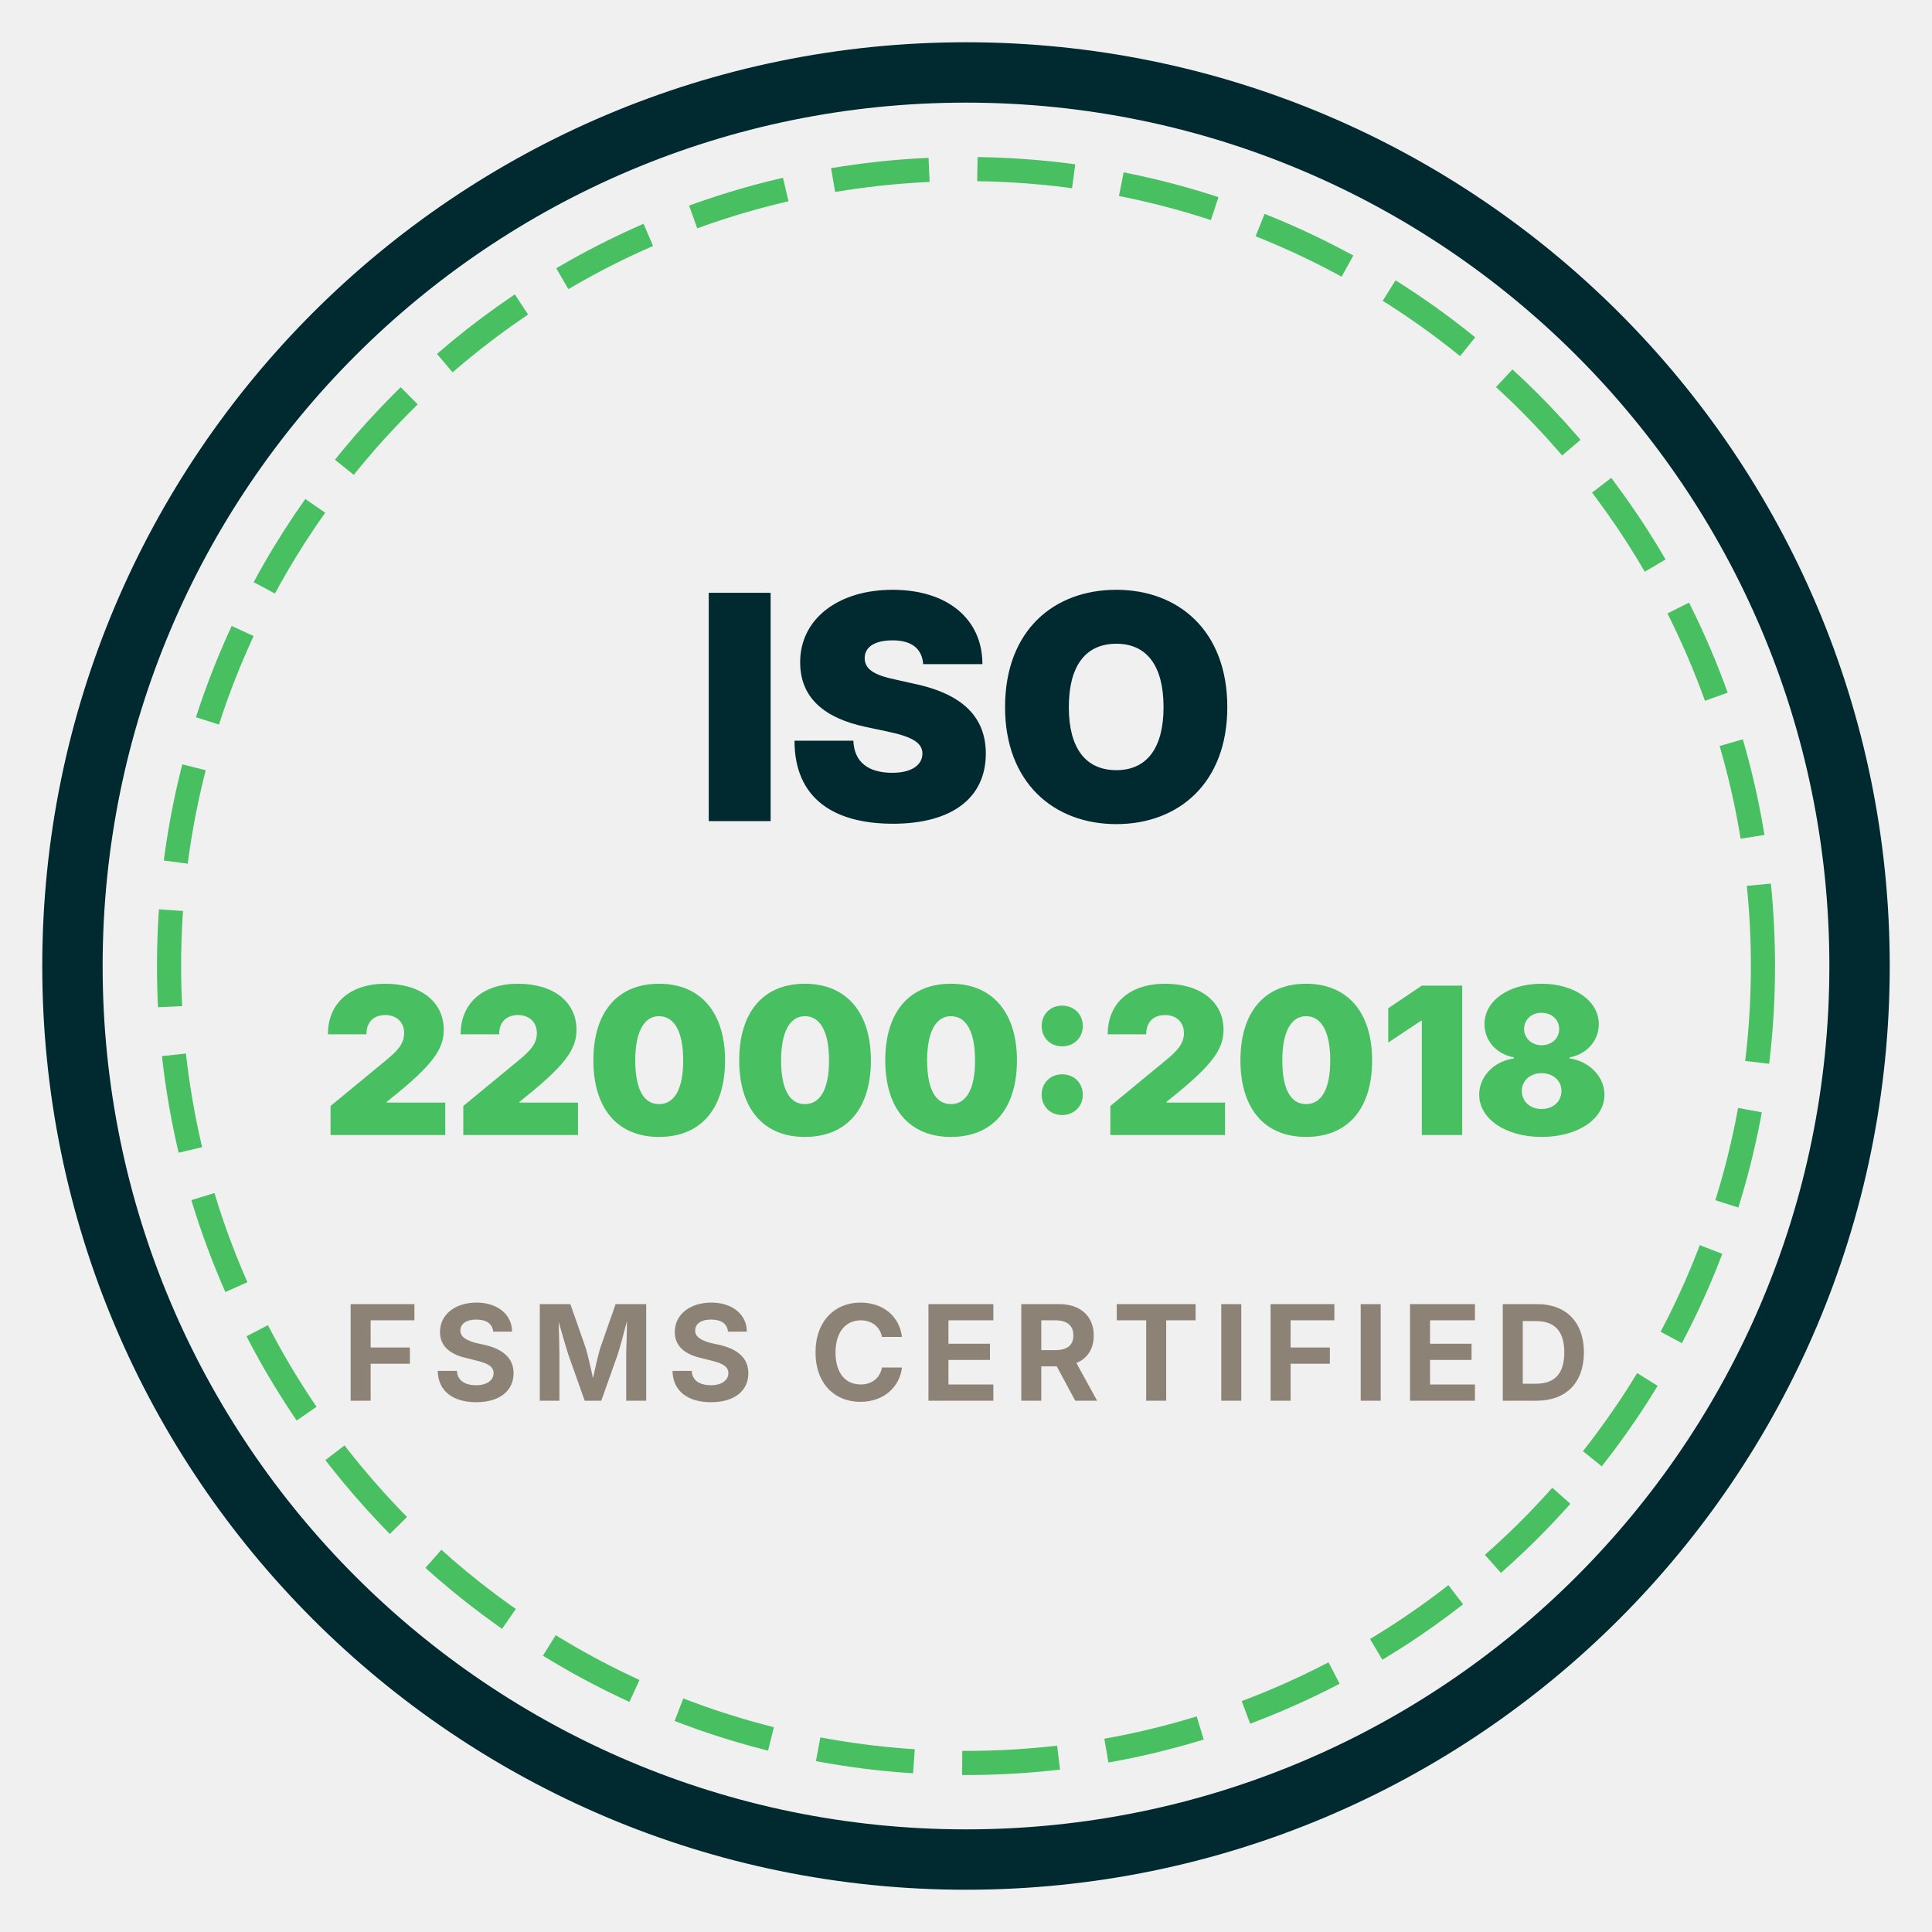
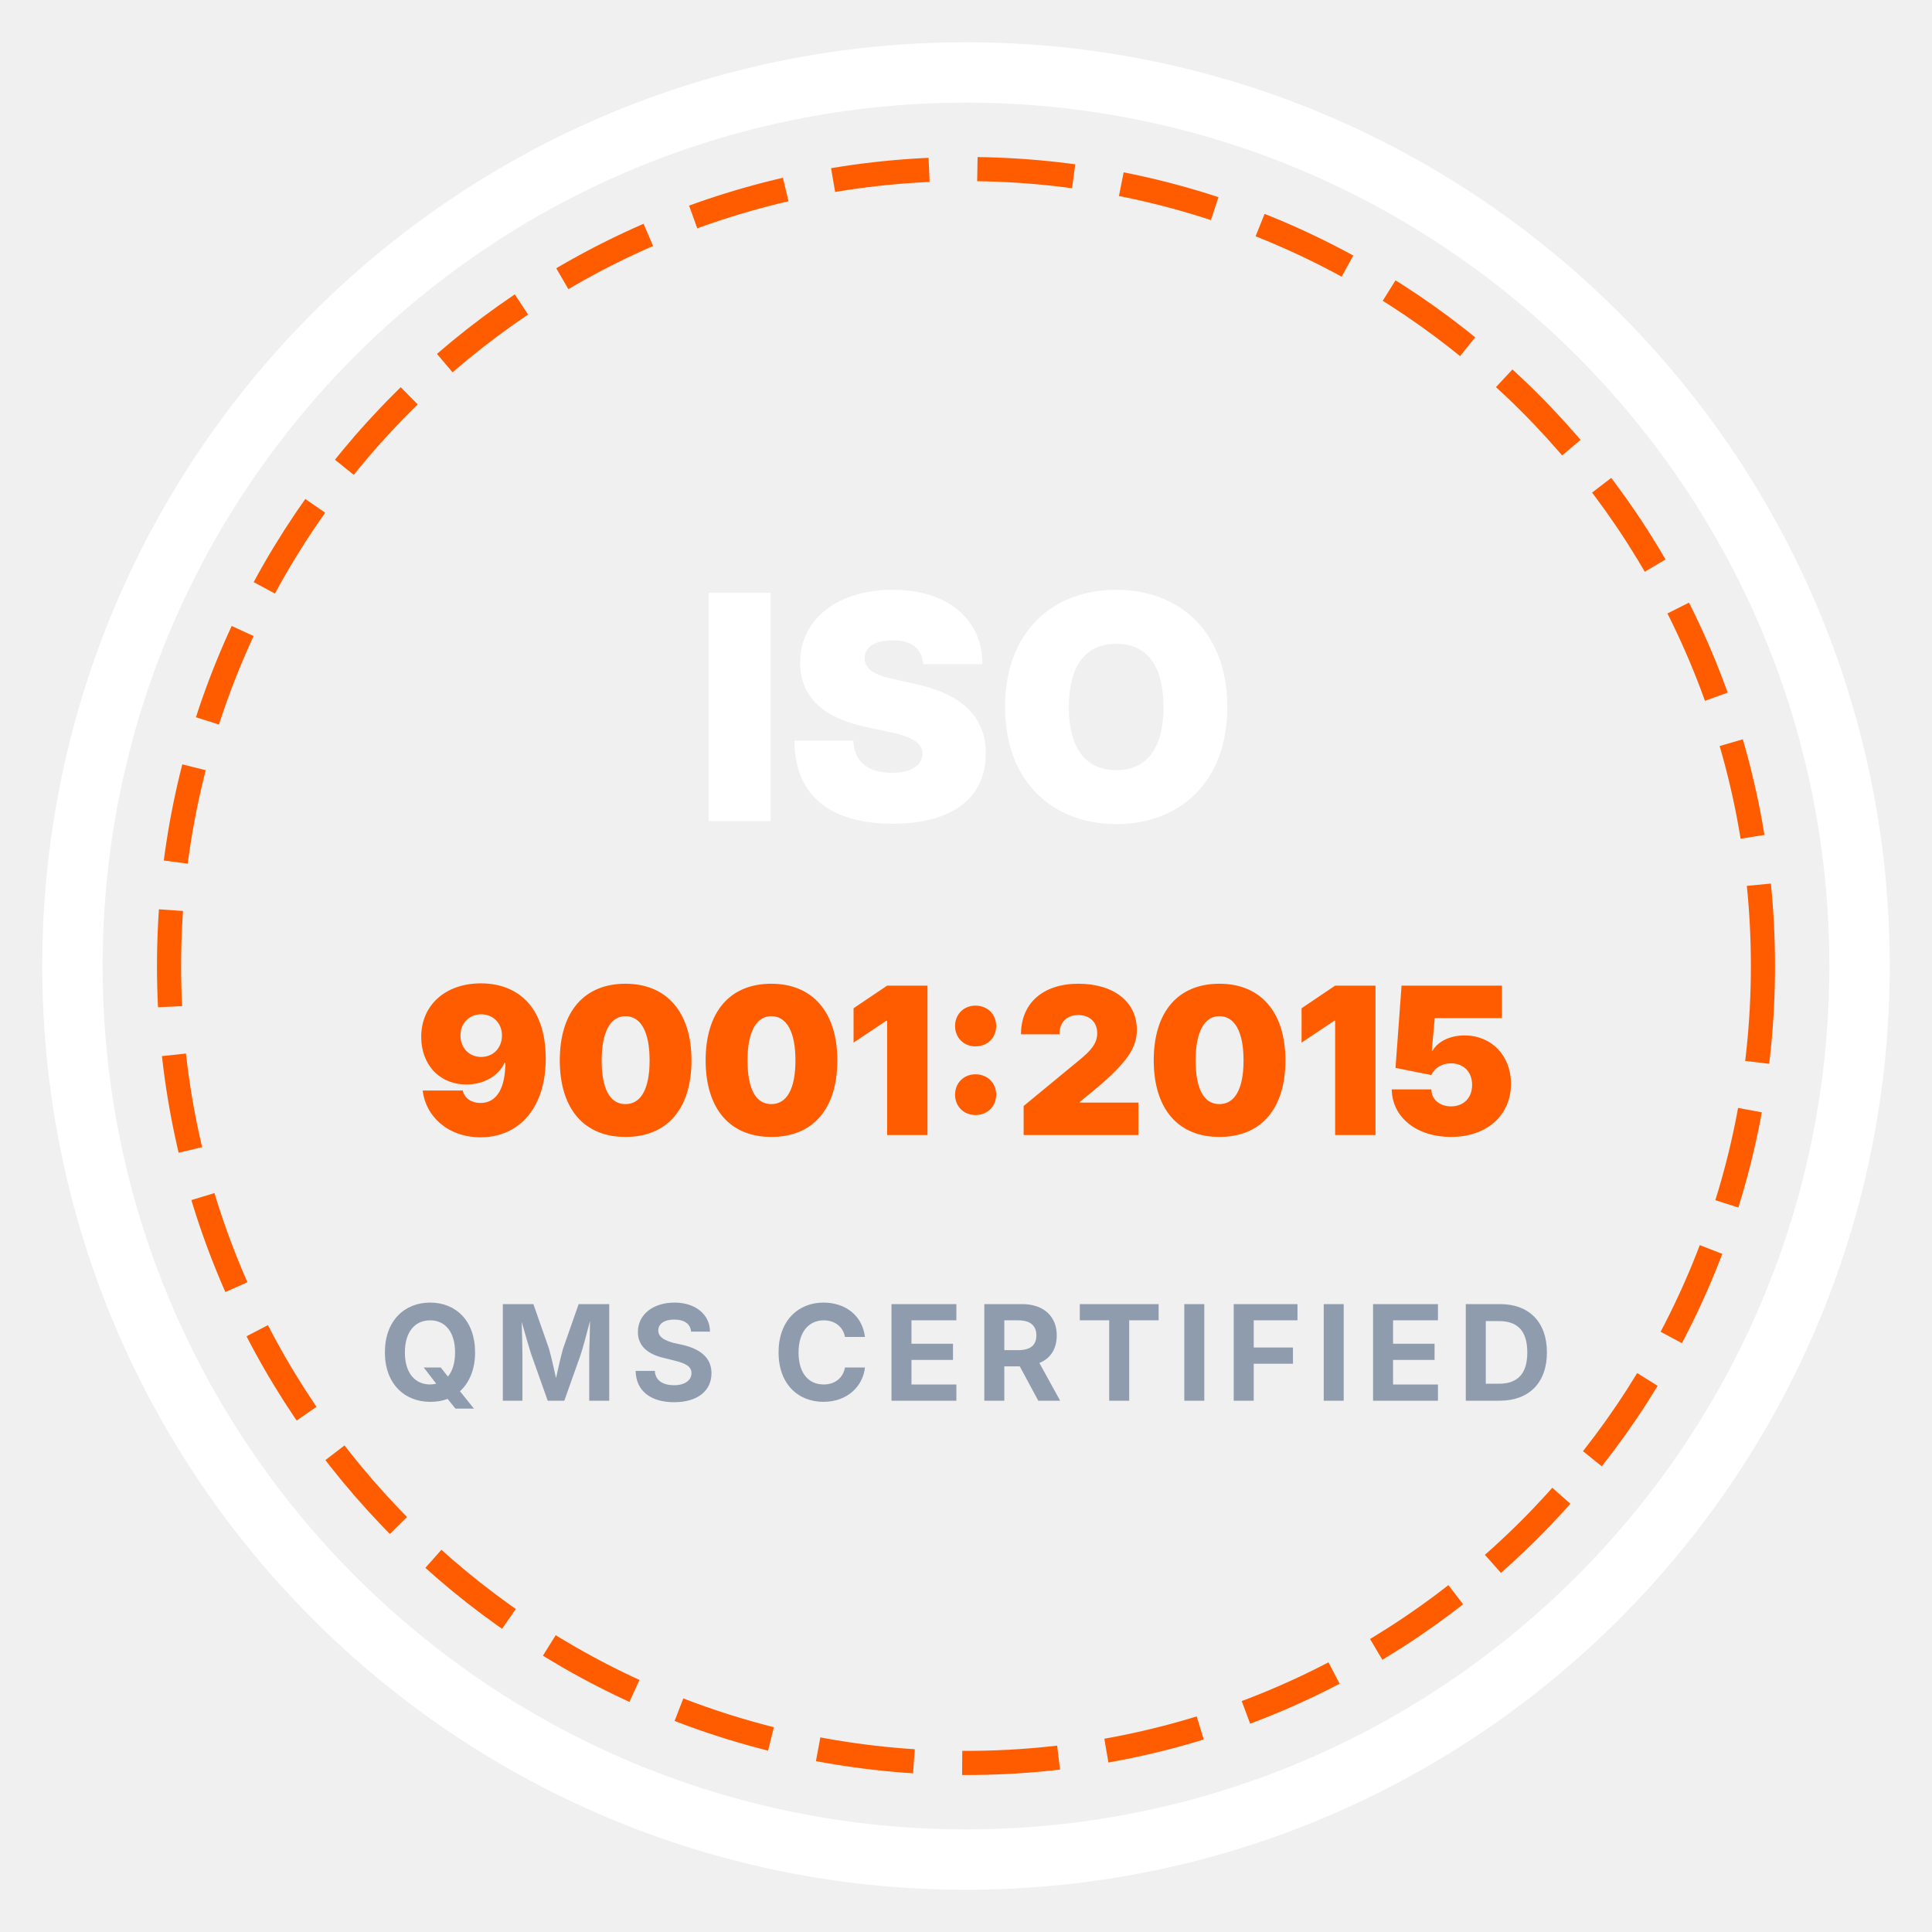
<svg xmlns="http://www.w3.org/2000/svg" viewBox="0 0 80 80" fill="none">
-   <circle cx="40" cy="40" r="37" stroke="#002A30" stroke-width="2.5" />
-   <circle cx="40" cy="40" r="33" stroke="#48C062" stroke-width="1" stroke-dasharray="4 2" />
-   <text x="40" y="34" text-anchor="middle" fill="#002A30" font-size="13" font-weight="900" font-family="system-ui, -apple-system, sans-serif">ISO</text>
-   <text x="40" y="47" text-anchor="middle" fill="#48C062" font-size="8.5" font-weight="900" font-family="system-ui, -apple-system, sans-serif">22000:2018</text>
-   <text x="40" y="58" text-anchor="middle" fill="#8C8276" font-size="5.5" font-weight="bold" font-family="system-ui, -apple-system, sans-serif" letter-spacing="0.5">FSMS CERTIFIED</text>
+   <circle cx="40" cy="40" r="37" stroke="#FFFFFF" stroke-width="2.5" />
+   <circle cx="40" cy="40" r="33" stroke="#FF5C00" stroke-width="1" stroke-dasharray="4 2" />
+   <text x="40" y="34" text-anchor="middle" fill="#FFFFFF" font-size="13" font-weight="900" font-family="system-ui, -apple-system, sans-serif">ISO</text>
+   <text x="40" y="47" text-anchor="middle" fill="#FF5C00" font-size="8.5" font-weight="900" font-family="system-ui, -apple-system, sans-serif">9001:2015</text>
+   <text x="40" y="58" text-anchor="middle" fill="#8F9CAE" font-size="5.5" font-weight="bold" font-family="system-ui, -apple-system, sans-serif" letter-spacing="0.5">QMS CERTIFIED</text>
</svg>
